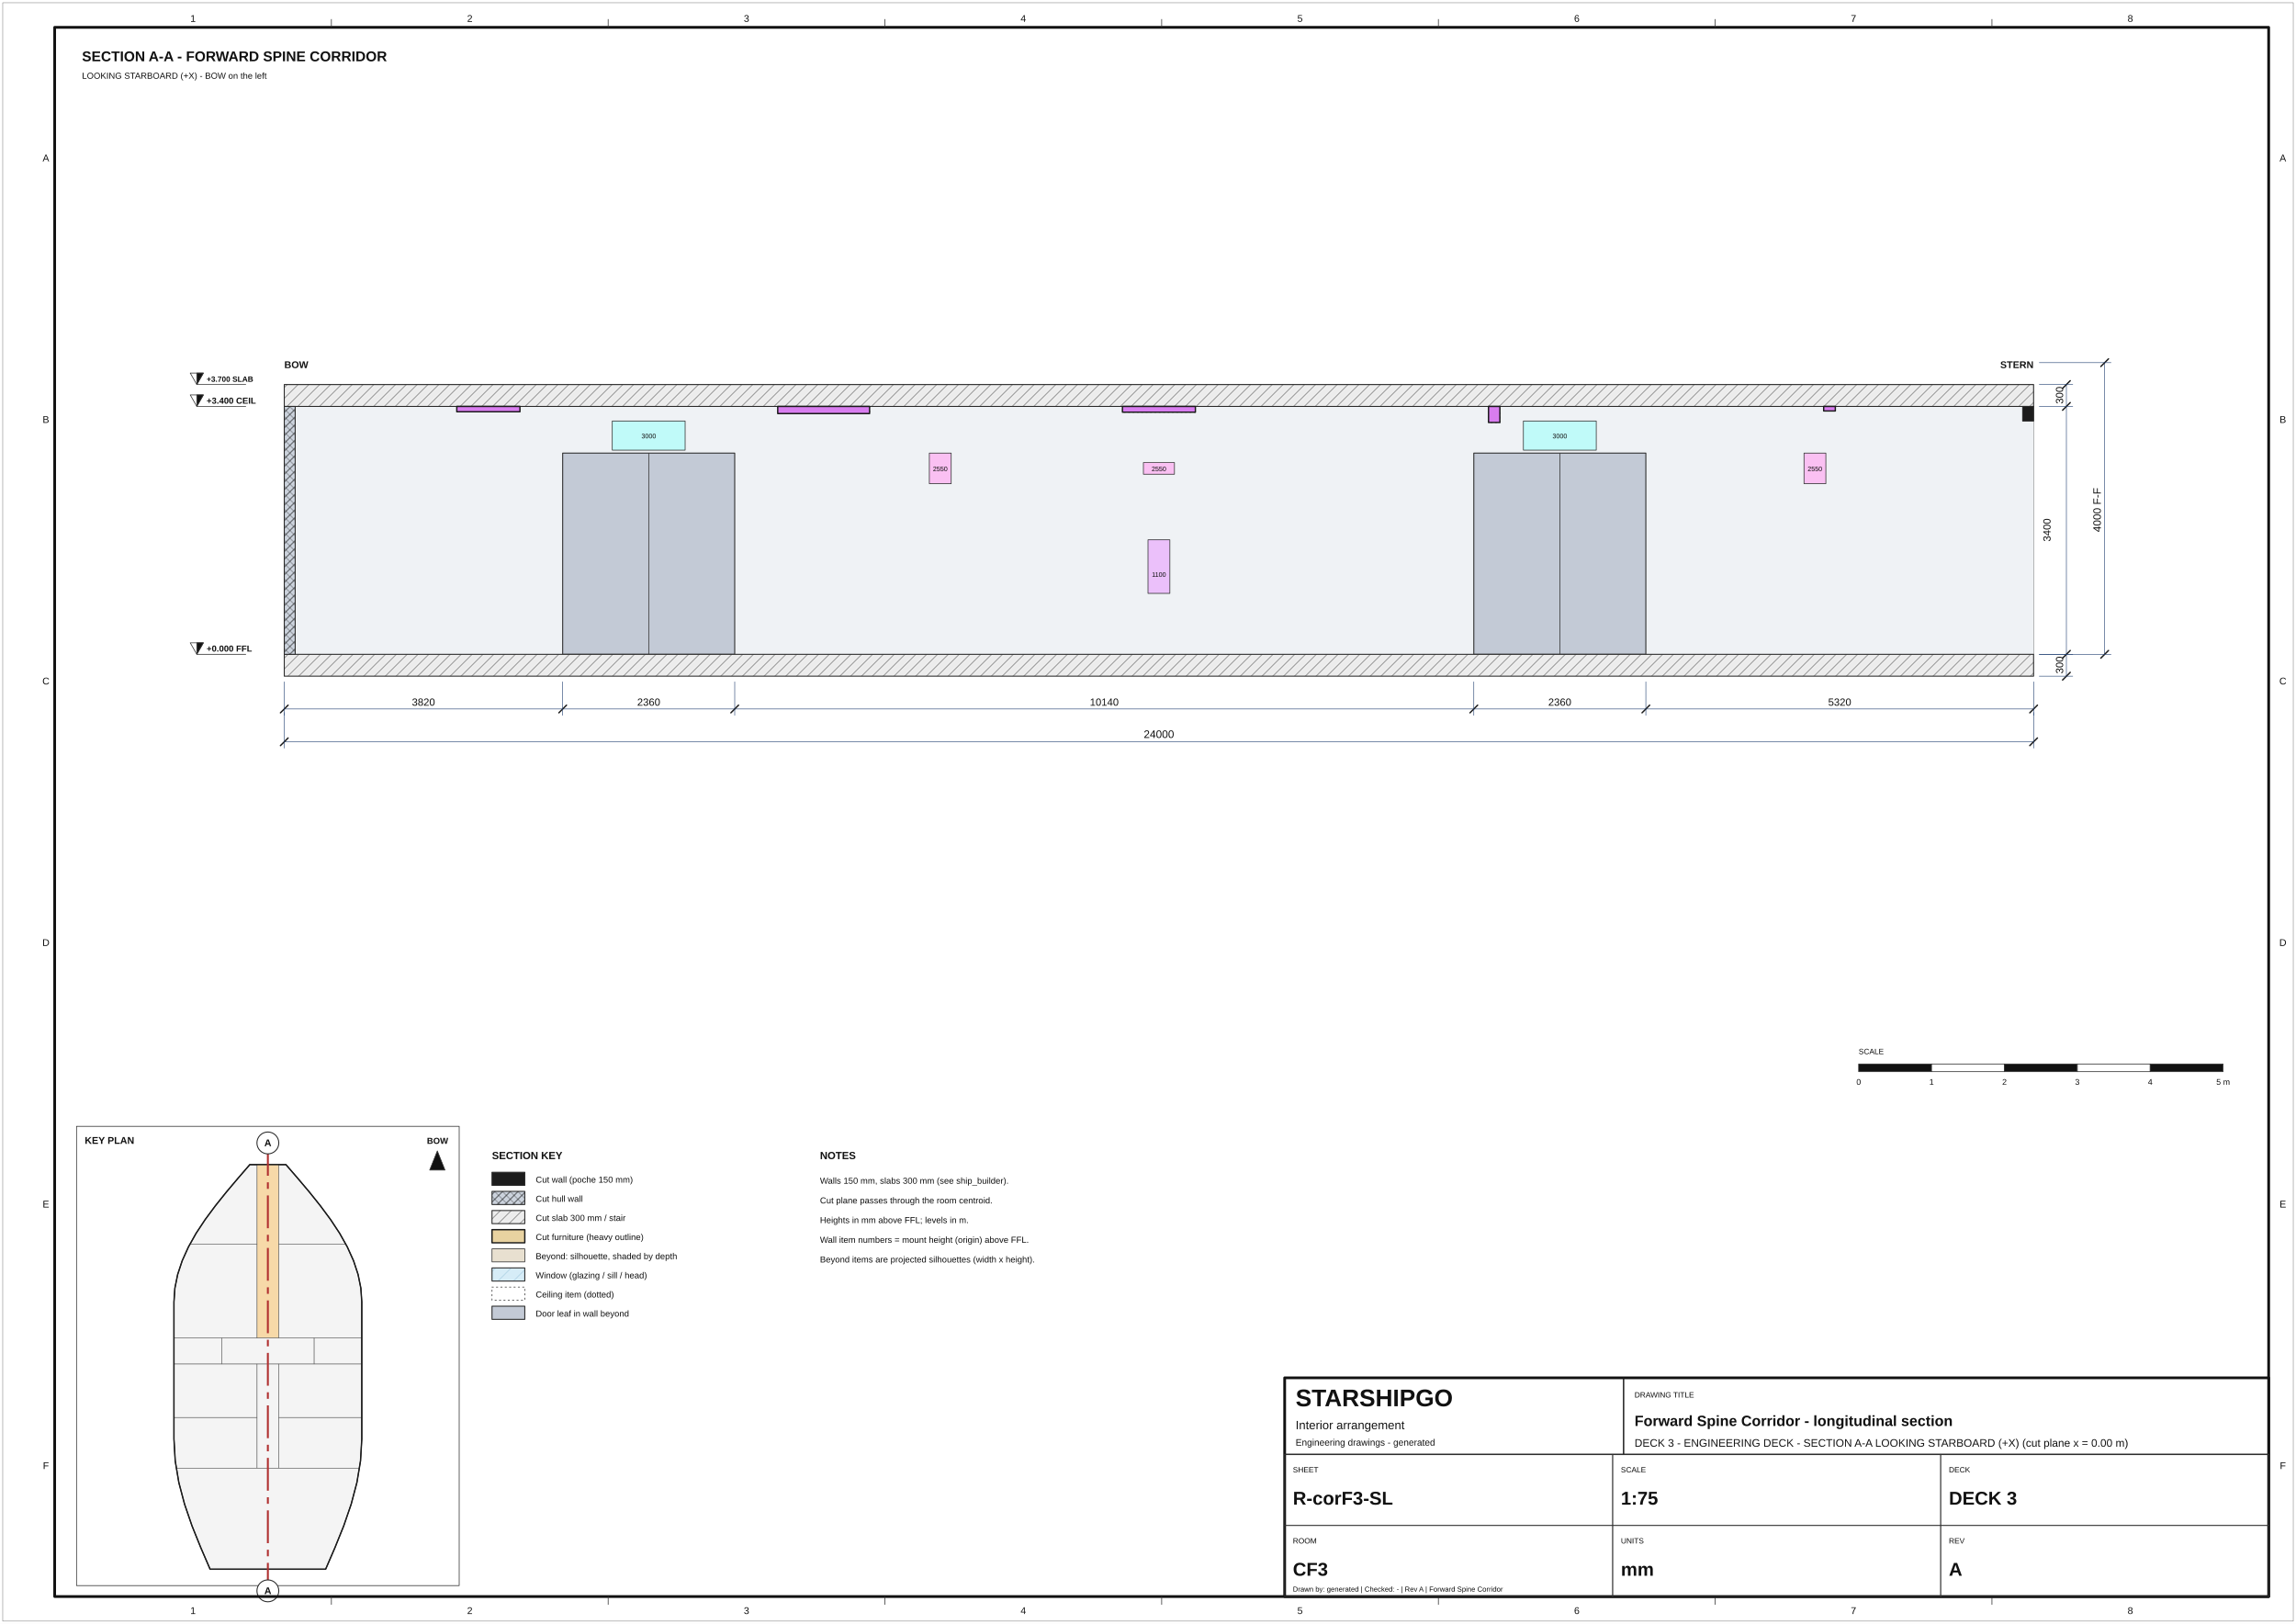
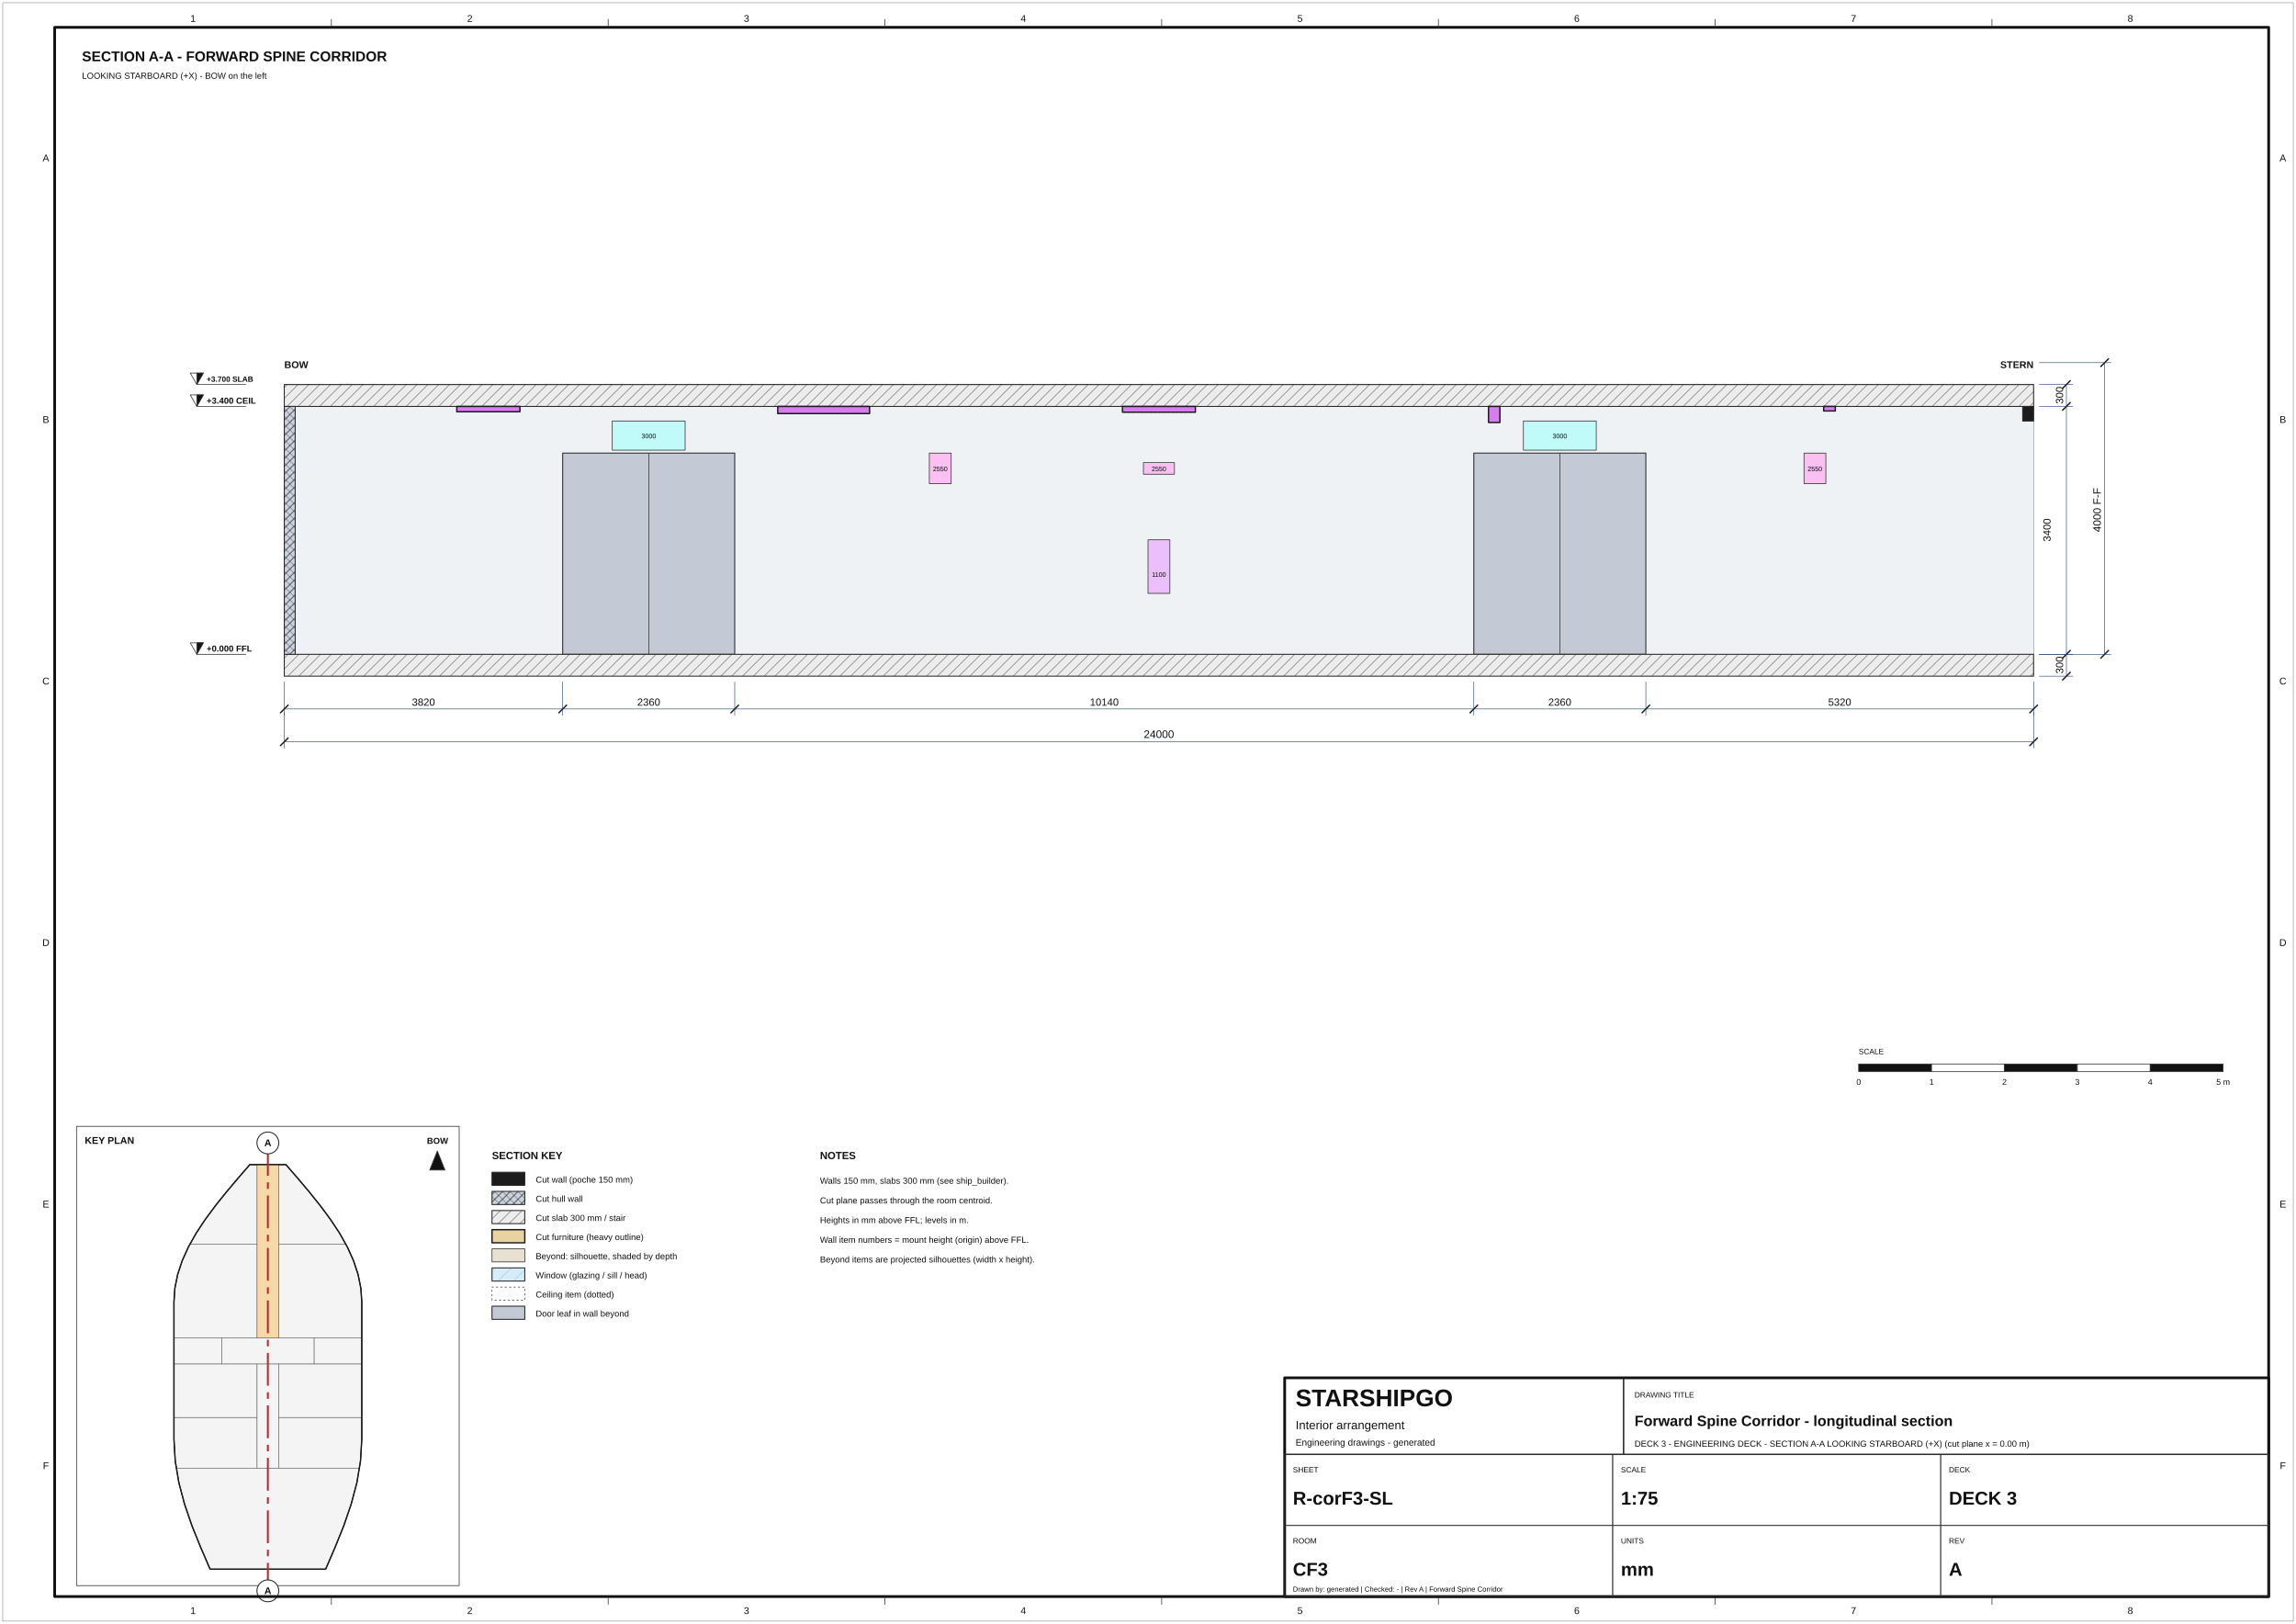
<svg xmlns="http://www.w3.org/2000/svg" width="420mm" height="297mm" viewBox="0 0 420 297">
  <style>
.t{font-family:Arial, Helvetica, 'DejaVu Sans', sans-serif;fill:#111}
.b{font-weight:bold}.i{font-style:italic}
.h{stroke:#111;stroke-width:.5;stroke-linejoin:round;stroke-linecap:round}
.m{stroke:#1a1a1a;stroke-width:.25;stroke-linejoin:round;stroke-linecap:round}
.n{stroke:#2a2a2a;stroke-width:.18;stroke-linejoin:round}
.f{stroke:#333;stroke-width:.13;stroke-linejoin:round}
.x{stroke:#555;stroke-width:.07}
.g{stroke:#9a9a9a;stroke-width:.1}
.gg{stroke:#c4c4c4;stroke-width:.08}
.d{stroke:#1d3c6e;stroke-width:.1}
.dsh{stroke:#222;stroke-width:.18;stroke-dasharray:1.6 .8}
.dot{stroke:#444;stroke-width:.14;stroke-dasharray:.25 .55;stroke-linecap:round}
.hid{stroke:#777;stroke-width:.12;stroke-dasharray:1 .7}
.cl{stroke:#b03030;stroke-width:.12;stroke-dasharray:5 1 1 1}
.cut{stroke:#b03030;stroke-width:.35;stroke-dasharray:6 1.2 1.2 1.2}
.red{stroke:#b03030;stroke-width:.13;stroke-dasharray:1.2 .7}
.none{stroke:none}
.halo{paint-order:stroke;stroke:#fff;stroke-width:.8;stroke-linejoin:round}
</style>
  <defs>
    <pattern id="hSlab" width="1.4" height="1.4" patternUnits="userSpaceOnUse" patternTransform="rotate(45)">
      <rect width="1.4" height="1.4" fill="#ececec" />
      <line x1="0" y1="0" x2="0" y2="1.4" stroke="#222" stroke-width=".13" />
    </pattern>
    <pattern id="hHull" width="1" height="1" patternUnits="userSpaceOnUse" patternTransform="rotate(45)">
      <rect width="1" height="1" fill="#c9d0da" />
      <line x1="0" y1="0" x2="0" y2="1" stroke="#111" stroke-width=".2" />
      <line x1="0" y1="0" x2="1" y2="0" stroke="#111" stroke-width=".1" />
    </pattern>
    <pattern id="hHole" width="1.6" height="1.6" patternUnits="userSpaceOnUse" patternTransform="rotate(-45)">
      <line x1="0" y1="0" x2="0" y2="1.6" stroke="#444" stroke-width=".12" />
    </pattern>
    <pattern id="hZone" width="1.8" height="1.8" patternUnits="userSpaceOnUse" patternTransform="rotate(45)">
      <line x1="0" y1="0" x2="0" y2="1.8" stroke="#d08080" stroke-width=".1" />
    </pattern>
    <pattern id="hPlen" width="1.6" height="1.6" patternUnits="userSpaceOnUse">
      <circle cx=".4" cy=".4" r=".12" fill="#888" />
      <circle cx="1.2" cy="1.2" r=".12" fill="#888" />
    </pattern>
    <pattern id="hGlass" width="2" height="2" patternUnits="userSpaceOnUse" patternTransform="rotate(45)">
      <rect width="2" height="2" fill="#d6ecf7" />
      <line x1="0" y1="0" x2="0" y2="2" stroke="#5a9abb" stroke-width=".08" />
    </pattern>
    <pattern id="hFloor" width="1.2" height="1.2" patternUnits="userSpaceOnUse" patternTransform="rotate(-45)">
      <rect width="1.2" height="1.2" fill="#f2f2f2" />
      <line x1="0" y1="0" x2="0" y2="1.2" stroke="#555" stroke-width=".1" />
    </pattern>
  </defs>
  <rect x="0" y="0" width="420" height="297" fill="#ffffff" />
  <text x="15" y="11.2" font-size="2.6" class="t b">SECTION A-A - FORWARD SPINE CORRIDOR</text>
  <text x="15" y="14.4" font-size="1.6" class="t" fill="#555">LOOKING STARBOARD (+X)  -  BOW on the left</text>
  <clipPath id="clipA">
    <rect x="51.7" y="70.03" width="320.6" height="53.93" />
  </clipPath>
  <g clip-path="url(#clipA)">
    <polygon points="52,74.33 372,74.33 372,119.67 52,119.67" class="x" fill="#eff2f5" />
    <polygon points="102.93,82.87 134.4,82.87 134.4,119.67 102.93,119.67" class="n" fill="#c3cad6" />
    <line x1="118.67" y1="119.67" x2="118.67" y2="82.87" class="f" />
    <polygon points="269.6,82.87 301.07,82.87 301.07,119.67 269.6,119.67" class="n" fill="#c3cad6" />
    <line x1="285.33" y1="119.67" x2="285.33" y2="82.87" class="f" />
    <polygon points="278.67,77 292,77 292,82.33 278.67,82.33" class="f" fill="#c0faf9" />
    <polygon points="112,77 125.33,77 125.33,82.33 112,82.33" class="f" fill="#c0faf9" />
    <polygon points="170,82.87 174,82.87 174,88.47 170,88.47" class="f" fill="#fac0f2" />
    <polygon points="330,82.87 334,82.87 334,88.47 330,88.47" class="f" fill="#fac0f2" />
    <polygon points="209.16,84.6 214.84,84.6 214.84,86.73 209.16,86.73" class="f" fill="#fac0f2" />
    <polygon points="210,98.73 214,98.73 214,108.53 210,108.53" class="f" fill="#ebc0fa" />
    <polygon points="83.56,74.33 95.11,74.33 95.11,75.31 83.56,75.31" class="dot" fill="none" />
    <polygon points="142.27,74.33 159.07,74.33 159.07,75.64 142.27,75.64" class="dot" fill="none" />
    <polygon points="205.33,74.33 218.67,74.33 218.67,75.39 205.33,75.39" class="dot" fill="none" />
    <polygon points="272.29,74.33 274.37,74.33 274.37,77.27 272.29,77.27" class="dot" fill="none" />
    <polygon points="333.6,74.33 335.73,74.33 335.73,75.16 333.6,75.16" class="dot" fill="none" />
    <polygon points="52,119.67 372,119.67 372,123.67 52,123.67" class="n" fill="url(#hSlab)" />
    <polygon points="52,70.33 372,70.33 372,74.33 52,74.33" class="n" fill="url(#hSlab)" />
    <polygon points="52,74.33 54,74.33 54,119.67 52,119.67" class="n" fill="url(#hHull)" />
    <polygon points="370,74.33 372,74.33 372,77 370,77" class="n" fill="#1c1c1c" />
    <polygon points="272.29,74.33 274.37,74.33 274.37,77.27 272.29,77.27" class="m" fill="#d87def" />
    <polygon points="142.27,74.33 159.07,74.33 159.07,75.64 142.27,75.64" class="m" fill="#d87def" />
    <polygon points="205.33,74.33 218.67,74.33 218.67,75.39 205.33,75.39" class="m" fill="#d87def" />
    <polygon points="83.56,74.33 95.11,74.33 95.11,75.31 83.56,75.31" class="m" fill="#d87def" />
    <polygon points="333.6,74.33 335.73,74.33 335.73,75.16 333.6,75.16" class="m" fill="#d87def" />
  </g>
  <text x="285.33" y="80.17" font-size="1.2" class="t" text-anchor="middle" fill="#444">3000</text>
  <text x="118.67" y="80.17" font-size="1.2" class="t" text-anchor="middle" fill="#444">3000</text>
  <text x="212" y="105.5" font-size="1.2" class="t" text-anchor="middle" fill="#444">1100</text>
  <text x="172" y="86.17" font-size="1.2" class="t" text-anchor="middle" fill="#444">2550</text>
  <text x="332" y="86.17" font-size="1.2" class="t" text-anchor="middle" fill="#444">2550</text>
  <text x="212" y="86.17" font-size="1.2" class="t" text-anchor="middle" fill="#444">2550</text>
  <text x="52" y="67.33" font-size="1.8" class="t b">BOW</text>
  <text x="372" y="67.33" font-size="1.8" class="t b" text-anchor="end">STERN</text>
  <line x1="378" y1="123.67" x2="378" y2="70.33" class="d" />
  <line x1="377.3" y1="124.37" x2="378.7" y2="122.97" class="m" />
  <line x1="373" y1="123.67" x2="379.2" y2="123.67" class="d" />
  <line x1="377.3" y1="120.37" x2="378.7" y2="118.97" class="m" />
  <line x1="373" y1="119.67" x2="379.2" y2="119.67" class="d" />
  <line x1="377.3" y1="75.03" x2="378.7" y2="73.63" class="m" />
  <line x1="373" y1="74.33" x2="379.2" y2="74.33" class="d" />
  <line x1="377.3" y1="71.03" x2="378.7" y2="69.63" class="m" />
  <line x1="373" y1="70.33" x2="379.2" y2="70.33" class="d" />
  <text x="377.4" y="123.21" font-size="1.9" class="t" transform="rotate(-90 377.4 123.21)">300</text>
  <text x="375.1" y="99.05" font-size="1.9" class="t" transform="rotate(-90 375.1 99.05)">3400</text>
  <text x="377.4" y="73.87" font-size="1.9" class="t" transform="rotate(-90 377.4 73.87)">300</text>
  <line x1="385" y1="66.33" x2="385" y2="119.67" class="d" />
  <line x1="384.3" y1="67.03" x2="385.7" y2="65.63" class="m" />
  <line x1="384.3" y1="120.37" x2="385.7" y2="118.97" class="m" />
  <line x1="373" y1="66.33" x2="386.2" y2="66.33" class="d" />
  <line x1="373" y1="119.67" x2="386.2" y2="119.67" class="d" />
  <text x="384.3" y="97.32" font-size="2" class="t" transform="rotate(-90 384.3 97.32)">4000 F-F</text>
  <line x1="36" y1="119.67" x2="45" y2="119.67" class="f" />
  <polygon points="36,119.67 34.8,117.57 37.2,117.57" class="f" fill="#fff" />
  <polygon points="36,119.67 37.2,117.57 36,117.57" class="f" fill="#111" />
  <text x="37.8" y="119.17" font-size="1.6" class="t b">+0.000 FFL</text>
  <line x1="36" y1="74.33" x2="45" y2="74.33" class="f" />
  <polygon points="36,74.33 34.8,72.23 37.2,72.23" class="f" fill="#fff" />
  <polygon points="36,74.33 37.2,72.23 36,72.23" class="f" fill="#111" />
  <text x="37.8" y="73.83" font-size="1.6" class="t b">+3.400 CEIL</text>
  <line x1="36" y1="70.33" x2="45" y2="70.33" class="f" />
  <polygon points="36,70.33 34.8,68.23 37.2,68.23" class="f" fill="#fff" />
  <polygon points="36,70.33 37.2,68.23 36,68.23" class="f" fill="#111" />
  <text x="37.8" y="69.83" font-size="1.4" class="t b">+3.700 SLAB</text>
  <line x1="52" y1="129.67" x2="372" y2="129.67" class="d" />
  <line x1="51.3" y1="130.37" x2="52.7" y2="128.97" class="m" />
  <line x1="52" y1="124.67" x2="52" y2="130.87" class="d" />
  <line x1="102.23" y1="130.37" x2="103.63" y2="128.97" class="m" />
  <line x1="102.93" y1="124.67" x2="102.93" y2="130.87" class="d" />
  <line x1="133.7" y1="130.37" x2="135.1" y2="128.97" class="m" />
  <line x1="134.4" y1="124.67" x2="134.4" y2="130.87" class="d" />
  <line x1="268.9" y1="130.37" x2="270.3" y2="128.97" class="m" />
  <line x1="269.6" y1="124.67" x2="269.6" y2="130.87" class="d" />
  <line x1="300.37" y1="130.37" x2="301.77" y2="128.97" class="m" />
  <line x1="301.07" y1="124.67" x2="301.07" y2="130.87" class="d" />
  <line x1="371.3" y1="130.37" x2="372.7" y2="128.97" class="m" />
  <line x1="372" y1="124.67" x2="372" y2="130.87" class="d" />
  <text x="77.47" y="129.07" font-size="1.9" class="t" text-anchor="middle">3820</text>
  <text x="118.67" y="129.07" font-size="1.9" class="t" text-anchor="middle">2360</text>
  <text x="202" y="129.07" font-size="1.9" class="t" text-anchor="middle">10140</text>
  <text x="285.33" y="129.07" font-size="1.9" class="t" text-anchor="middle">2360</text>
  <text x="336.53" y="129.07" font-size="1.9" class="t" text-anchor="middle">5320</text>
  <line x1="52" y1="135.67" x2="372" y2="135.67" class="d" />
  <line x1="51.3" y1="136.37" x2="52.7" y2="134.97" class="m" />
  <line x1="371.3" y1="136.37" x2="372.7" y2="134.97" class="m" />
  <line x1="52" y1="130.27" x2="52" y2="136.87" class="d" />
  <line x1="372" y1="130.27" x2="372" y2="136.87" class="d" />
  <text x="212" y="134.97" font-size="2" class="t" text-anchor="middle">24000</text>
  <text x="340" y="192.8" font-size="1.4" class="t" fill="#666">SCALE</text>
  <rect x="340" y="194.6" width="13.33" height="1.4" class="f" fill="#111" />
  <rect x="353.33" y="194.6" width="13.33" height="1.4" class="f" fill="#fff" />
  <rect x="366.67" y="194.6" width="13.33" height="1.4" class="f" fill="#111" />
  <rect x="380" y="194.6" width="13.33" height="1.4" class="f" fill="#fff" />
  <rect x="393.33" y="194.6" width="13.33" height="1.4" class="f" fill="#111" />
  <text x="340" y="198.4" font-size="1.5" class="t" text-anchor="middle">0</text>
  <text x="353.33" y="198.4" font-size="1.5" class="t" text-anchor="middle">1</text>
  <text x="366.67" y="198.4" font-size="1.5" class="t" text-anchor="middle">2</text>
  <text x="380" y="198.4" font-size="1.5" class="t" text-anchor="middle">3</text>
  <text x="393.33" y="198.4" font-size="1.5" class="t" text-anchor="middle">4</text>
  <text x="406.67" y="198.4" font-size="1.5" class="t" text-anchor="middle">5 m</text>
  <rect x="14" y="206" width="70" height="84" class="f" fill="none" />
  <text x="15.5" y="209.2" font-size="1.8" class="t b">KEY PLAN</text>
  <polygon points="52.3,213 54.47,215.51 56.59,218.02 58.6,220.53 60.46,223.04 62.12,225.55 63.53,228.06 64.67,230.58 65.5,233.09 66.01,235.6 66.18,238.11 66.18,263.21 65.95,267.18 65.29,271.14 64.24,275.11 62.88,279.07 61.28,283.04 59.57,287 38.43,287 36.72,283.04 35.12,279.07 33.76,275.11 32.71,271.14 32.05,267.18 31.82,263.21 31.82,238.11 31.99,235.6 32.5,233.09 33.33,230.58 34.47,228.06 35.88,225.55 37.54,223.04 39.4,220.53 41.41,218.02 43.53,215.51 45.7,213" class="n" fill="#f4f4f4" />
  <polygon points="47.02,213 50.98,213 50.98,244.71 47.02,244.71" class="x" fill="#f7d9a8" />
  <polygon points="47.02,249.47 50.98,249.47 50.98,268.5 47.02,268.5" class="x" fill="none" />
  <polygon points="40.54,244.71 57.46,244.71 57.46,249.47 40.54,249.47" class="x" fill="none" />
  <polygon points="31.82,244.71 40.54,244.71 40.54,249.47 31.82,249.47" class="x" fill="none" />
  <polygon points="57.46,244.71 66.18,244.71 66.18,249.47 57.46,249.47" class="x" fill="none" />
  <polygon points="35.88,225.55 37.54,223.04 39.4,220.53 41.41,218.02 43.53,215.51 45.7,213 47.02,213 47.02,227.54 34.77,227.54" class="x" fill="none" />
  <polygon points="31.82,238.11 31.99,235.6 32.5,233.09 33.33,230.58 34.47,228.06 34.77,227.54 47.02,227.54 47.02,244.71 31.82,244.71" class="x" fill="none" />
  <polygon points="50.98,213 52.3,213 54.47,215.51 56.59,218.02 58.6,220.53 60.46,223.04 62.12,225.55 63.23,227.54 50.98,227.54" class="x" fill="none" />
  <polygon points="50.98,227.54 63.23,227.54 63.53,228.06 64.67,230.58 65.5,233.09 66.01,235.6 66.18,238.11 66.18,244.71 50.98,244.71" class="x" fill="none" />
  <polygon points="31.82,249.47 47.02,249.47 47.02,259.25 31.82,259.25" class="x" fill="none" />
  <polygon points="32.05,267.18 31.82,263.21 31.82,259.25 47.02,259.25 47.02,268.5 32.27,268.5" class="x" fill="none" />
  <polygon points="50.98,249.47 66.18,249.47 66.18,259.25 50.98,259.25" class="x" fill="none" />
  <polygon points="50.98,259.25 66.18,259.25 66.18,263.21 65.95,267.18 65.73,268.5 50.98,268.5" class="x" fill="none" />
  <polygon points="36.72,283.04 35.12,279.07 33.76,275.11 32.71,271.14 32.27,268.5 65.73,268.5 65.29,271.14 64.24,275.11 62.88,279.07 61.28,283.04 59.57,287 38.43,287" class="x" fill="none" />
  <polygon points="52.3,213 54.47,215.51 56.59,218.02 58.6,220.53 60.46,223.04 62.12,225.55 63.53,228.06 64.67,230.58 65.5,233.09 66.01,235.6 66.18,238.11 66.18,263.21 65.95,267.18 65.29,271.14 64.24,275.11 62.88,279.07 61.28,283.04 59.57,287 38.43,287 36.72,283.04 35.12,279.07 33.76,275.11 32.71,271.14 32.05,267.18 31.82,263.21 31.82,238.11 31.99,235.6 32.5,233.09 33.33,230.58 34.47,228.06 35.88,225.55 37.54,223.04 39.4,220.53 41.41,218.02 43.53,215.51 45.7,213" class="m" fill="none" />
  <line x1="49" y1="209.04" x2="49" y2="290.96" class="cut" />
  <circle cx="49" cy="209.04" r="2" class="n" fill="#fff" />
  <text x="49" y="209.64" font-size="1.8" class="t b" text-anchor="middle">A</text>
  <circle cx="49" cy="290.96" r="2" class="n" fill="#fff" />
  <text x="49" y="291.56" font-size="1.8" class="t b" text-anchor="middle">A</text>
  <text x="82" y="209.2" font-size="1.6" class="t b" text-anchor="end">BOW</text>
  <polygon points="80,210.5 81.4,214 78.6,214" class="f" fill="#111" />
  <text x="90" y="212" font-size="1.9" class="t b">SECTION KEY</text>
  <rect x="90" y="214.4" width="6" height="2.4" class="n" fill="#1c1c1c" />
  <text x="98" y="216.3" font-size="1.6" class="t">Cut wall (poche 150 mm)</text>
  <rect x="90" y="217.9" width="6" height="2.4" class="n" fill="url(#hHull)" />
  <text x="98" y="219.8" font-size="1.6" class="t">Cut hull wall</text>
  <rect x="90" y="221.4" width="6" height="2.4" class="n" fill="url(#hSlab)" />
  <text x="98" y="223.3" font-size="1.6" class="t">Cut slab 300 mm / stair</text>
  <rect x="90" y="224.9" width="6" height="2.4" class="m" fill="#e8d2a0" />
  <text x="98" y="226.8" font-size="1.6" class="t">Cut furniture (heavy outline)</text>
  <rect x="90" y="228.4" width="6" height="2.4" class="f" fill="#e8e0d0" />
  <text x="98" y="230.3" font-size="1.6" class="t">Beyond: silhouette, shaded by depth</text>
  <rect x="90" y="231.9" width="6" height="2.4" class="n" fill="url(#hGlass)" />
  <text x="98" y="233.8" font-size="1.6" class="t">Window (glazing / sill / head)</text>
  <rect x="90" y="235.4" width="6" height="2.4" class="dot" fill="none" />
  <text x="98" y="237.3" font-size="1.6" class="t">Ceiling item (dotted)</text>
  <rect x="90" y="238.9" width="6" height="2.4" class="n" fill="#c3cad6" />
  <text x="98" y="240.8" font-size="1.6" class="t">Door leaf in wall beyond</text>
  <text x="150" y="212" font-size="1.9" class="t b">NOTES</text>
  <text x="150" y="216.5" font-size="1.6" class="t">Walls 150 mm, slabs 300 mm (see ship_builder).</text>
  <text x="150" y="220.1" font-size="1.6" class="t">Cut plane passes through the room centroid.</text>
  <text x="150" y="223.7" font-size="1.6" class="t">Heights in mm above FFL; levels in m.</text>
  <text x="150" y="227.3" font-size="1.6" class="t">Wall item numbers = mount height (origin) above FFL.</text>
  <text x="150" y="230.9" font-size="1.6" class="t">Beyond items are projected silhouettes (width x height).</text>
  <rect x="0.5" y="0.5" width="419" height="296" class="x" fill="none" />
  <rect x="10" y="5" width="405" height="287" class="h" fill="none" />
  <text x="35.31" y="4" font-size="1.8" class="t" text-anchor="middle">1</text>
  <text x="35.31" y="295.2" font-size="1.8" class="t" text-anchor="middle">1</text>
  <text x="85.94" y="4" font-size="1.8" class="t" text-anchor="middle">2</text>
  <text x="85.94" y="295.2" font-size="1.8" class="t" text-anchor="middle">2</text>
  <line x1="60.62" y1="3.5" x2="60.62" y2="5" class="f" />
  <line x1="60.62" y1="292" x2="60.62" y2="293.5" class="f" />
  <text x="136.56" y="4" font-size="1.8" class="t" text-anchor="middle">3</text>
  <text x="136.56" y="295.2" font-size="1.8" class="t" text-anchor="middle">3</text>
  <line x1="111.25" y1="3.5" x2="111.25" y2="5" class="f" />
  <line x1="111.25" y1="292" x2="111.25" y2="293.5" class="f" />
  <text x="187.19" y="4" font-size="1.8" class="t" text-anchor="middle">4</text>
  <text x="187.19" y="295.2" font-size="1.8" class="t" text-anchor="middle">4</text>
  <line x1="161.88" y1="3.5" x2="161.88" y2="5" class="f" />
  <line x1="161.88" y1="292" x2="161.88" y2="293.5" class="f" />
  <text x="237.81" y="4" font-size="1.8" class="t" text-anchor="middle">5</text>
  <text x="237.81" y="295.2" font-size="1.8" class="t" text-anchor="middle">5</text>
  <line x1="212.5" y1="3.5" x2="212.5" y2="5" class="f" />
  <line x1="212.5" y1="292" x2="212.5" y2="293.5" class="f" />
  <text x="288.44" y="4" font-size="1.8" class="t" text-anchor="middle">6</text>
  <text x="288.44" y="295.2" font-size="1.8" class="t" text-anchor="middle">6</text>
  <line x1="263.12" y1="3.5" x2="263.12" y2="5" class="f" />
  <line x1="263.12" y1="292" x2="263.12" y2="293.5" class="f" />
  <text x="339.06" y="4" font-size="1.8" class="t" text-anchor="middle">7</text>
  <text x="339.06" y="295.2" font-size="1.8" class="t" text-anchor="middle">7</text>
  <line x1="313.75" y1="3.5" x2="313.75" y2="5" class="f" />
  <line x1="313.75" y1="292" x2="313.75" y2="293.5" class="f" />
  <text x="389.69" y="4" font-size="1.8" class="t" text-anchor="middle">8</text>
  <text x="389.69" y="295.2" font-size="1.8" class="t" text-anchor="middle">8</text>
  <line x1="364.38" y1="3.5" x2="364.38" y2="5" class="f" />
  <line x1="364.38" y1="292" x2="364.38" y2="293.5" class="f" />
  <text x="8.4" y="29.52" font-size="1.8" class="t" text-anchor="middle">A</text>
  <text x="417.6" y="29.52" font-size="1.8" class="t" text-anchor="middle">A</text>
  <text x="8.4" y="77.35" font-size="1.8" class="t" text-anchor="middle">B</text>
  <text x="417.6" y="77.35" font-size="1.8" class="t" text-anchor="middle">B</text>
  <text x="8.4" y="125.18" font-size="1.8" class="t" text-anchor="middle">C</text>
  <text x="417.6" y="125.18" font-size="1.8" class="t" text-anchor="middle">C</text>
  <text x="8.4" y="173.02" font-size="1.8" class="t" text-anchor="middle">D</text>
  <text x="417.6" y="173.02" font-size="1.8" class="t" text-anchor="middle">D</text>
  <text x="8.4" y="220.85" font-size="1.8" class="t" text-anchor="middle">E</text>
  <text x="417.6" y="220.85" font-size="1.8" class="t" text-anchor="middle">E</text>
  <text x="8.4" y="268.68" font-size="1.8" class="t" text-anchor="middle">F</text>
  <text x="417.6" y="268.68" font-size="1.8" class="t" text-anchor="middle">F</text>
  <rect x="235" y="252" width="180" height="40" class="h" fill="#ffffff" />
  <line x1="235" y1="266" x2="415" y2="266" class="m" />
  <line x1="297" y1="252" x2="297" y2="266" class="m" />
  <text x="237" y="257.2" font-size="4.4" class="t b">STARSHIPGO</text>
  <text x="237" y="261.4" font-size="2.2" class="t">Interior arrangement</text>
  <text x="237" y="264.4" font-size="1.7" class="t" fill="#444">Engineering drawings - generated</text>
  <text x="299" y="255.6" font-size="1.4" class="t" fill="#666">DRAWING TITLE</text>
  <text x="299" y="260.8" font-size="2.7" class="t b">Forward Spine Corridor - longitudinal section</text>
-   <text x="299" y="264.6" font-size="2" class="t">DECK 3 - ENGINEERING DECK  -  SECTION A-A LOOKING STARBOARD (+X)  (cut plane x = 0.00 m)</text>
+   <text x="299" y="264.6" font-size="1.6" class="t">DECK 3 - ENGINEERING DECK  -  SECTION A-A LOOKING STARBOARD (+X)  (cut plane x = 0.00 m)</text>
  <rect x="235" y="266" width="60" height="13" class="f" fill="none" />
  <text x="236.5" y="269.3" font-size="1.4" class="t" fill="#666">SHEET</text>
  <text x="236.5" y="275.2" font-size="3.4" class="t b">R-corF3-SL</text>
  <rect x="295" y="266" width="60" height="13" class="f" fill="none" />
  <text x="296.5" y="269.3" font-size="1.4" class="t" fill="#666">SCALE</text>
  <text x="296.5" y="275.2" font-size="3.4" class="t b">1:75</text>
  <rect x="355" y="266" width="60" height="13" class="f" fill="none" />
  <text x="356.5" y="269.3" font-size="1.4" class="t" fill="#666">DECK</text>
  <text x="356.5" y="275.2" font-size="3.4" class="t b">DECK 3</text>
  <rect x="235" y="279" width="60" height="13" class="f" fill="none" />
  <text x="236.5" y="282.3" font-size="1.4" class="t" fill="#666">ROOM</text>
  <text x="236.5" y="288.2" font-size="3.4" class="t b">CF3</text>
  <rect x="295" y="279" width="60" height="13" class="f" fill="none" />
  <text x="296.5" y="282.3" font-size="1.4" class="t" fill="#666">UNITS</text>
  <text x="296.5" y="288.2" font-size="3.4" class="t b">mm</text>
  <rect x="355" y="279" width="60" height="13" class="f" fill="none" />
  <text x="356.5" y="282.3" font-size="1.4" class="t" fill="#666">REV</text>
  <text x="356.5" y="288.2" font-size="3.4" class="t b">A</text>
  <text x="236.5" y="291.1" font-size="1.3" class="t" fill="#555">Drawn by: generated   |   Checked: -   |   Rev A   |   Forward Spine Corridor</text>
</svg>
